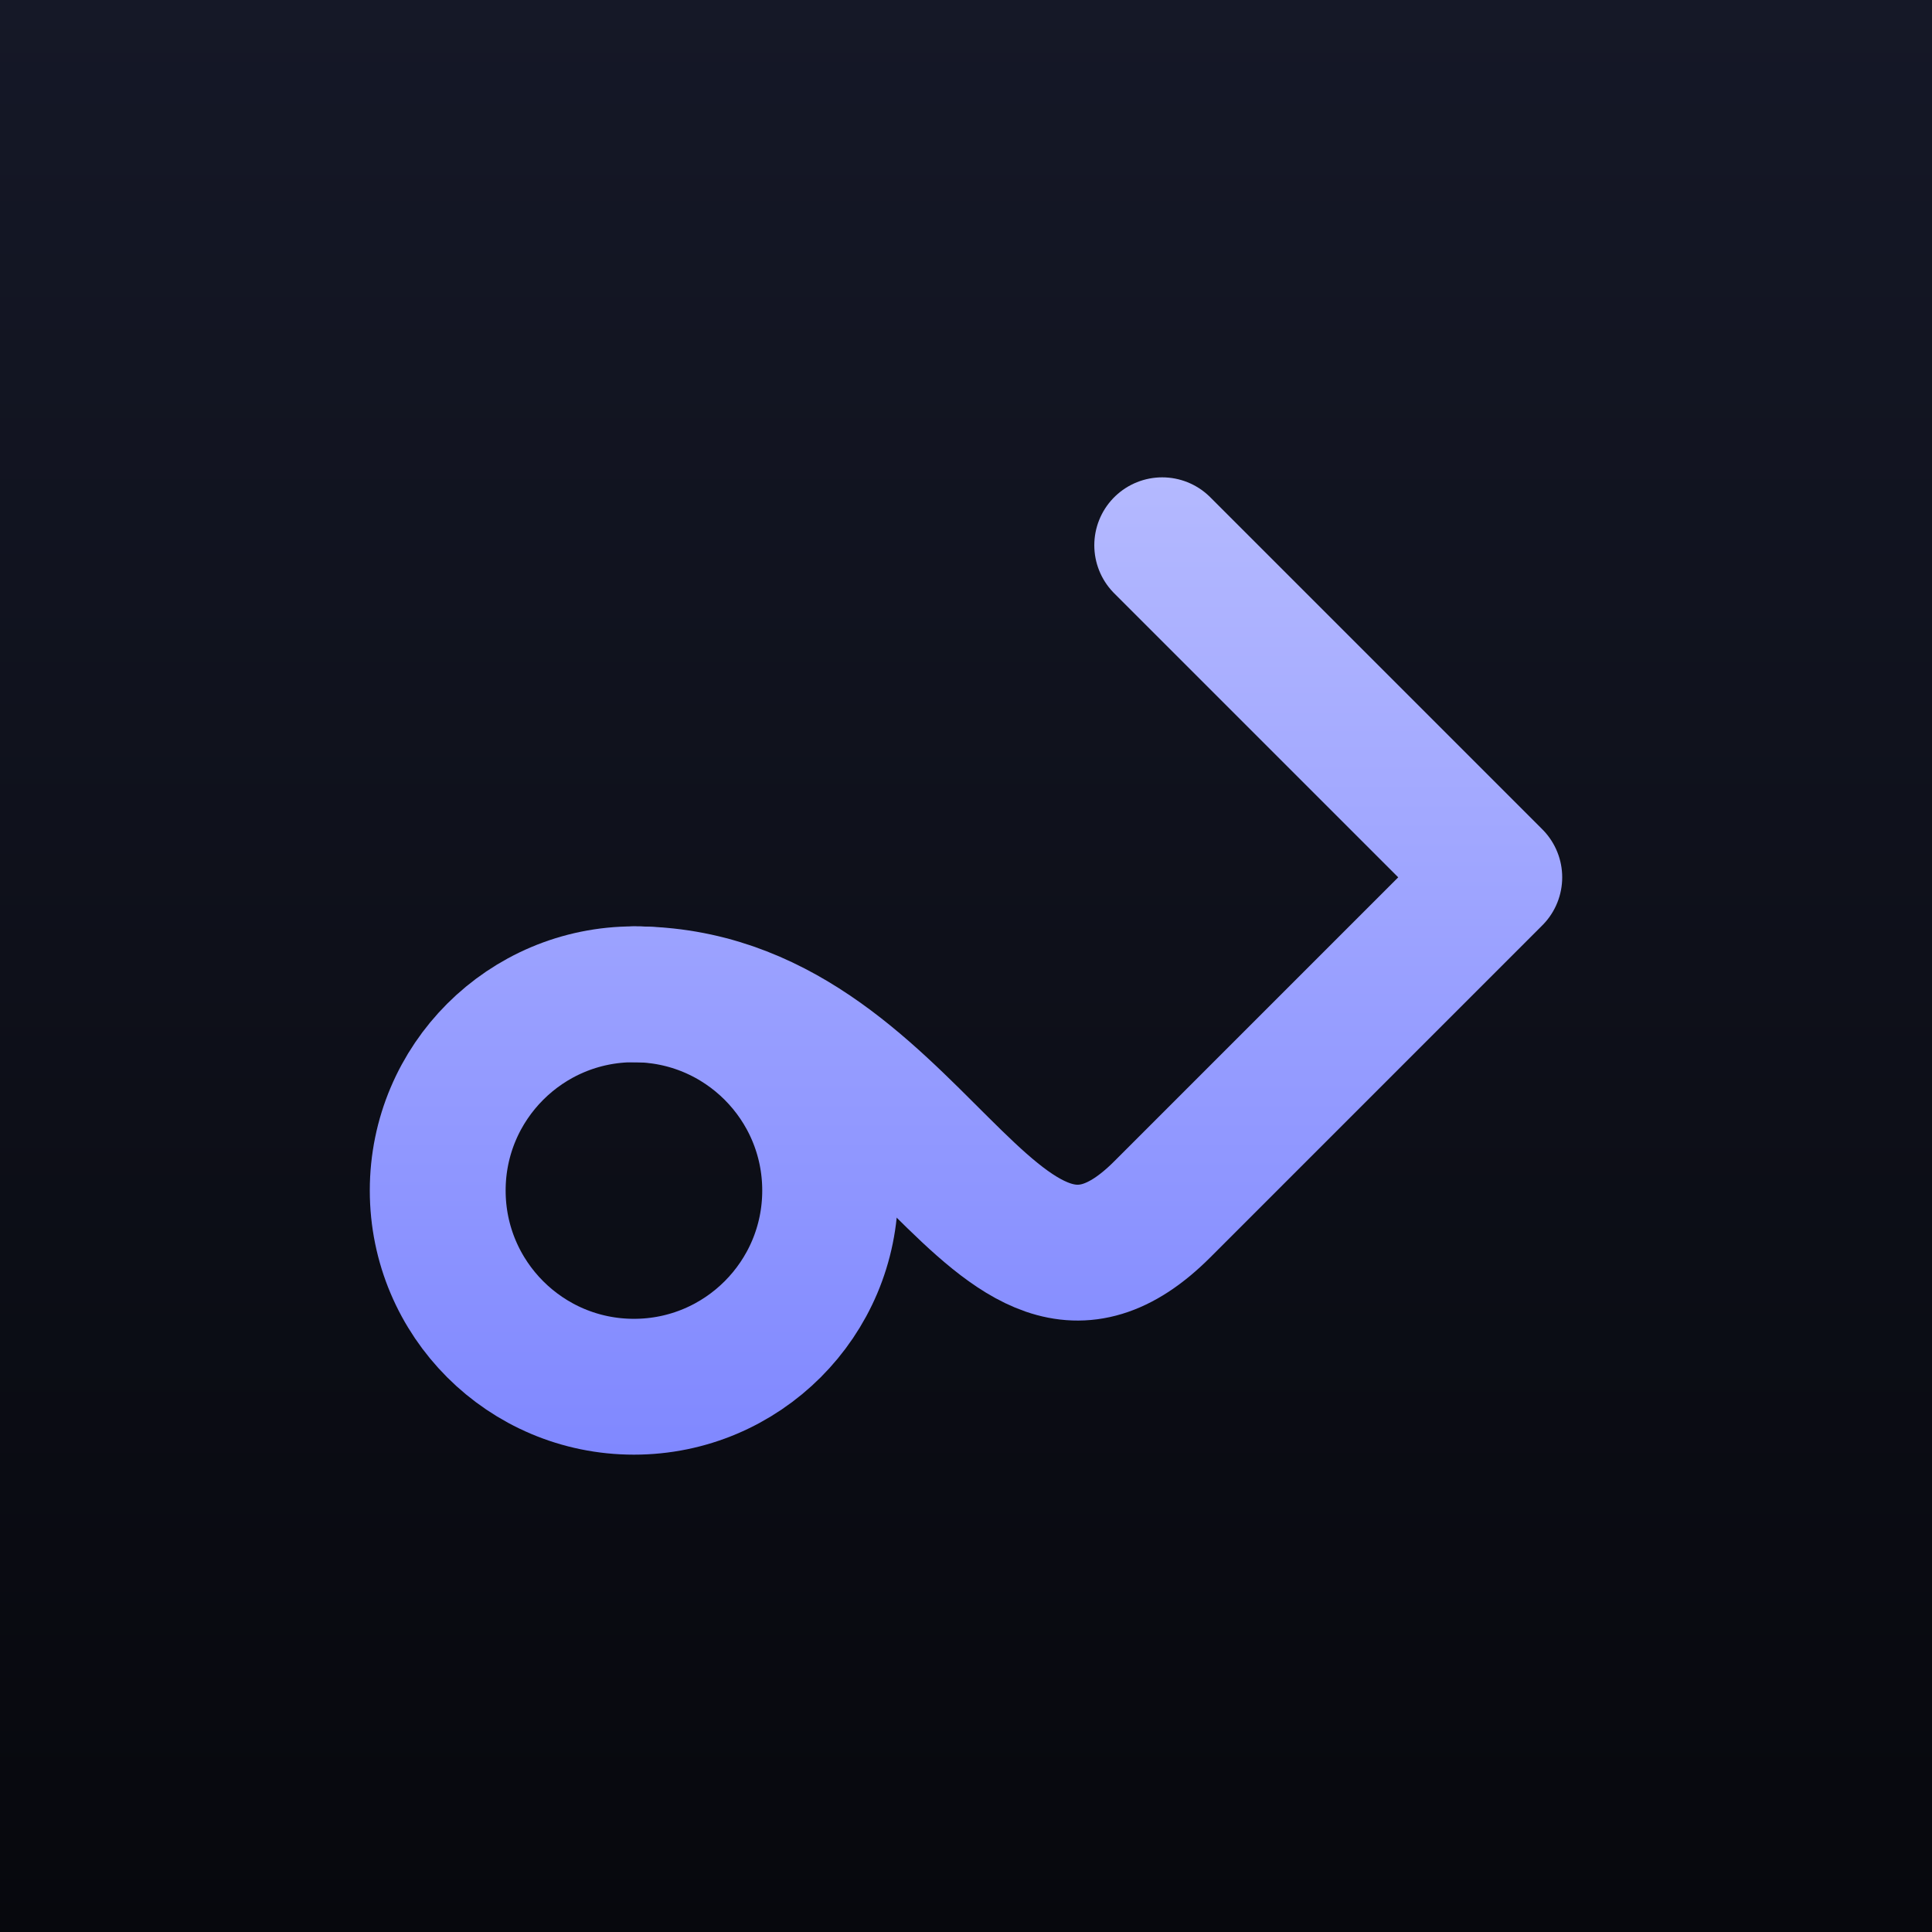
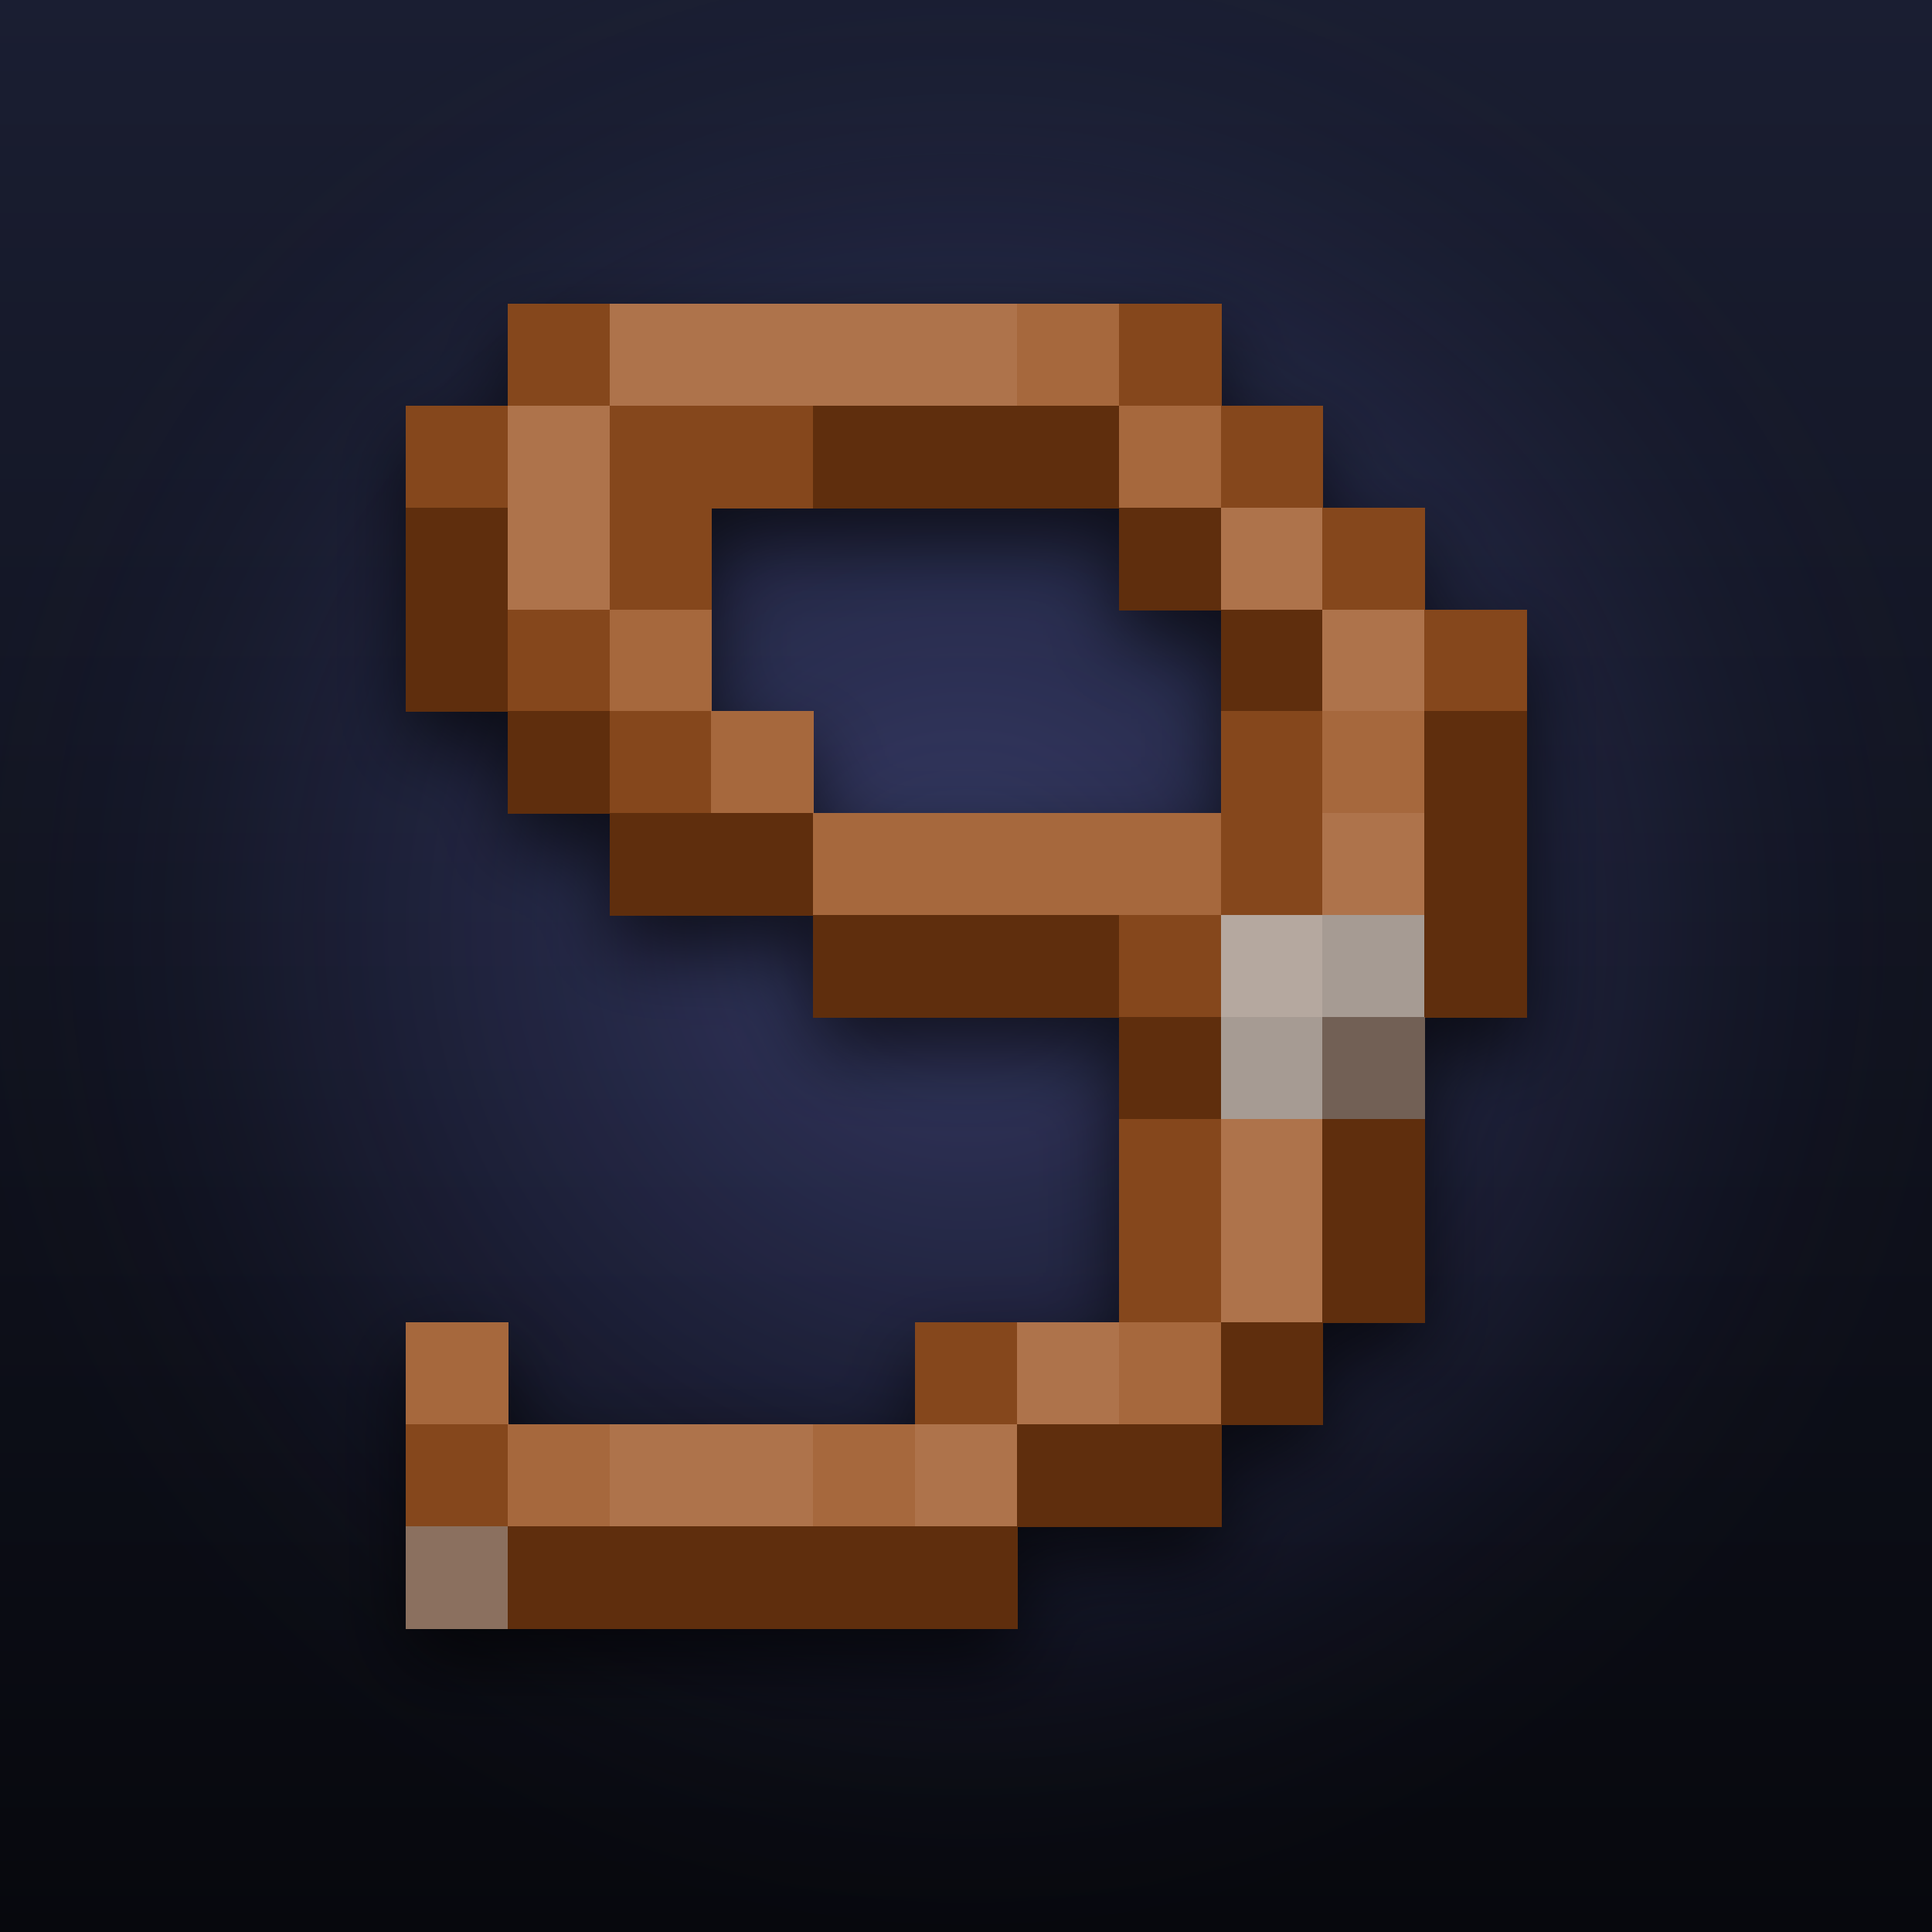
<svg xmlns="http://www.w3.org/2000/svg" viewBox="0 0 1024 1024" width="1024" height="1024">
  <defs>
    <linearGradient id="bg" x1="0" y1="0" x2="0" y2="1">
-       <stop offset="0" stop-color="#151827" />
-       <stop offset="1" stop-color="#07080D" />
+       <stop offset="0%" stop-color="#1A1E32" />
+       <stop offset="100%" stop-color="#07080D" />
    </linearGradient>
-     <linearGradient id="ink" gradientUnits="userSpaceOnUse" x1="0" y1="253" x2="0" y2="771">
-       <stop offset="0" stop-color="#B4B9FF" />
-       <stop offset="1" stop-color="#8088FF" />
-     </linearGradient>
+     <radialGradient id="glow" cx="50%" cy="48%" r="54%">
+       <stop offset="0%" stop-color="#8A92FF" stop-opacity="0.30" />
+       <stop offset="65%" stop-color="#8088FF" stop-opacity="0.07" />
+       <stop offset="100%" stop-color="#07080D" stop-opacity="0" />
+     </radialGradient>
+     <filter id="shadow" x="-15%" y="-15%" width="135%" height="135%">
+       <feDropShadow dx="0" dy="18" stdDeviation="20" flood-color="#000000" flood-opacity="0.65" />
+     </filter>
  </defs>
  <rect id="background" width="1024" height="1024" fill="url(#bg)" />
-   <g id="glyph" fill="none" stroke="url(#ink)" stroke-width="72" stroke-linecap="round" stroke-linejoin="round">
-     <circle cx="336" cy="631" r="104" />
-     <path d="M336 527 C486 527 526 731 616 641 L792 465 L616 289" />
+   <rect width="1024" height="1024" fill="url(#glow)" />
+   <g id="glyph" shape-rendering="crispEdges" filter="url(#shadow)">
+     <rect x="269" y="161" width="54.4" height="54.4" fill="#85461B" />
+     <rect x="323" y="161" width="54.4" height="54.4" fill="#AE734B" />
+     <rect x="377" y="161" width="54.4" height="54.4" fill="#AE734B" />
+     <rect x="431" y="161" width="54.4" height="54.4" fill="#AE734B" />
+     <rect x="485" y="161" width="54.4" height="54.4" fill="#AE734B" />
+     <rect x="539" y="161" width="54.4" height="54.4" fill="#A6673D" />
+     <rect x="593" y="161" width="54.4" height="54.4" fill="#85461B" />
+     <rect x="215" y="215" width="54.4" height="54.4" fill="#85461B" />
+     <rect x="269" y="215" width="54.4" height="54.4" fill="#AE734B" />
+     <rect x="323" y="215" width="54.4" height="54.4" fill="#85461B" />
+     <rect x="377" y="215" width="54.4" height="54.4" fill="#85461B" />
+     <rect x="431" y="215" width="54.4" height="54.4" fill="#5E2F10" />
+     <rect x="485" y="215" width="54.4" height="54.4" fill="#5E2F10" />
+     <rect x="539" y="215" width="54.4" height="54.4" fill="#5E2F10" />
+     <rect x="593" y="215" width="54.4" height="54.4" fill="#A6673D" />
+     <rect x="647" y="215" width="54.4" height="54.4" fill="#85461B" />
+     <rect x="215" y="269" width="54.4" height="54.4" fill="#5E2F10" />
+     <rect x="269" y="269" width="54.4" height="54.4" fill="#AE734B" />
+     <rect x="323" y="269" width="54.4" height="54.4" fill="#85461B" />
+     <rect x="593" y="269" width="54.4" height="54.4" fill="#5E2F10" />
+     <rect x="647" y="269" width="54.4" height="54.4" fill="#AE734B" />
+     <rect x="701" y="269" width="54.4" height="54.4" fill="#85461B" />
+     <rect x="215" y="323" width="54.4" height="54.4" fill="#5E2F10" />
+     <rect x="269" y="323" width="54.4" height="54.4" fill="#85461B" />
+     <rect x="323" y="323" width="54.4" height="54.4" fill="#A6673D" />
+     <rect x="647" y="323" width="54.4" height="54.4" fill="#5E2F10" />
+     <rect x="701" y="323" width="54.4" height="54.4" fill="#AE734B" />
+     <rect x="755" y="323" width="54.4" height="54.4" fill="#85461B" />
+     <rect x="269" y="377" width="54.4" height="54.4" fill="#5E2F10" />
+     <rect x="323" y="377" width="54.4" height="54.4" fill="#85461B" />
+     <rect x="377" y="377" width="54.4" height="54.4" fill="#A6673D" />
+     <rect x="647" y="377" width="54.4" height="54.4" fill="#85461B" />
+     <rect x="701" y="377" width="54.4" height="54.4" fill="#A6673D" />
+     <rect x="755" y="377" width="54.4" height="54.4" fill="#5E2F10" />
+     <rect x="323" y="431" width="54.4" height="54.4" fill="#5E2F10" />
+     <rect x="377" y="431" width="54.4" height="54.4" fill="#5E2F10" />
+     <rect x="431" y="431" width="54.4" height="54.4" fill="#A6673D" />
+     <rect x="485" y="431" width="54.4" height="54.4" fill="#A6673D" />
+     <rect x="539" y="431" width="54.4" height="54.4" fill="#A6673D" />
+     <rect x="593" y="431" width="54.4" height="54.4" fill="#A6673D" />
+     <rect x="647" y="431" width="54.4" height="54.4" fill="#85461B" />
+     <rect x="701" y="431" width="54.4" height="54.4" fill="#AE734B" />
+     <rect x="755" y="431" width="54.4" height="54.4" fill="#5E2F10" />
+     <rect x="431" y="485" width="54.4" height="54.4" fill="#5E2F10" />
+     <rect x="485" y="485" width="54.4" height="54.4" fill="#5E2F10" />
+     <rect x="539" y="485" width="54.4" height="54.4" fill="#5E2F10" />
+     <rect x="593" y="485" width="54.4" height="54.4" fill="#85461B" />
+     <rect x="647" y="485" width="54.4" height="54.4" fill="#B5A89F" />
+     <rect x="701" y="485" width="54.4" height="54.4" fill="#A69B93" />
+     <rect x="755" y="485" width="54.4" height="54.4" fill="#5E2F10" />
+     <rect x="593" y="539" width="54.4" height="54.4" fill="#5E2F10" />
+     <rect x="647" y="539" width="54.4" height="54.4" fill="#A69B93" />
+     <rect x="701" y="539" width="54.4" height="54.4" fill="#726054" />
+     <rect x="593" y="593" width="54.4" height="54.4" fill="#85461B" />
+     <rect x="647" y="593" width="54.4" height="54.4" fill="#AE734B" />
+     <rect x="701" y="593" width="54.4" height="54.4" fill="#5E2F10" />
+     <rect x="593" y="647" width="54.4" height="54.4" fill="#85461B" />
+     <rect x="647" y="647" width="54.4" height="54.4" fill="#AE734B" />
+     <rect x="701" y="647" width="54.4" height="54.4" fill="#5E2F10" />
+     <rect x="215" y="701" width="54.4" height="54.4" fill="#A6673D" />
+     <rect x="485" y="701" width="54.4" height="54.4" fill="#85461B" />
+     <rect x="539" y="701" width="54.4" height="54.4" fill="#AE734B" />
+     <rect x="593" y="701" width="54.4" height="54.4" fill="#A6673D" />
+     <rect x="647" y="701" width="54.4" height="54.4" fill="#5E2F10" />
+     <rect x="215" y="755" width="54.4" height="54.4" fill="#85461B" />
+     <rect x="269" y="755" width="54.4" height="54.4" fill="#A6673D" />
+     <rect x="323" y="755" width="54.4" height="54.4" fill="#AE734B" />
+     <rect x="377" y="755" width="54.4" height="54.4" fill="#AE734B" />
+     <rect x="431" y="755" width="54.4" height="54.4" fill="#A6673D" />
+     <rect x="485" y="755" width="54.4" height="54.4" fill="#AE734B" />
+     <rect x="539" y="755" width="54.4" height="54.4" fill="#5E2F10" />
+     <rect x="593" y="755" width="54.4" height="54.4" fill="#5E2F10" />
+     <rect x="215" y="809" width="54.4" height="54.4" fill="#8B705F" />
+     <rect x="269" y="809" width="54.4" height="54.4" fill="#5E2F10" />
+     <rect x="323" y="809" width="54.4" height="54.4" fill="#5E2F10" />
+     <rect x="377" y="809" width="54.4" height="54.4" fill="#5E2F10" />
+     <rect x="431" y="809" width="54.4" height="54.4" fill="#5E2F10" />
+     <rect x="485" y="809" width="54.4" height="54.4" fill="#5E2F10" />
  </g>
</svg>
